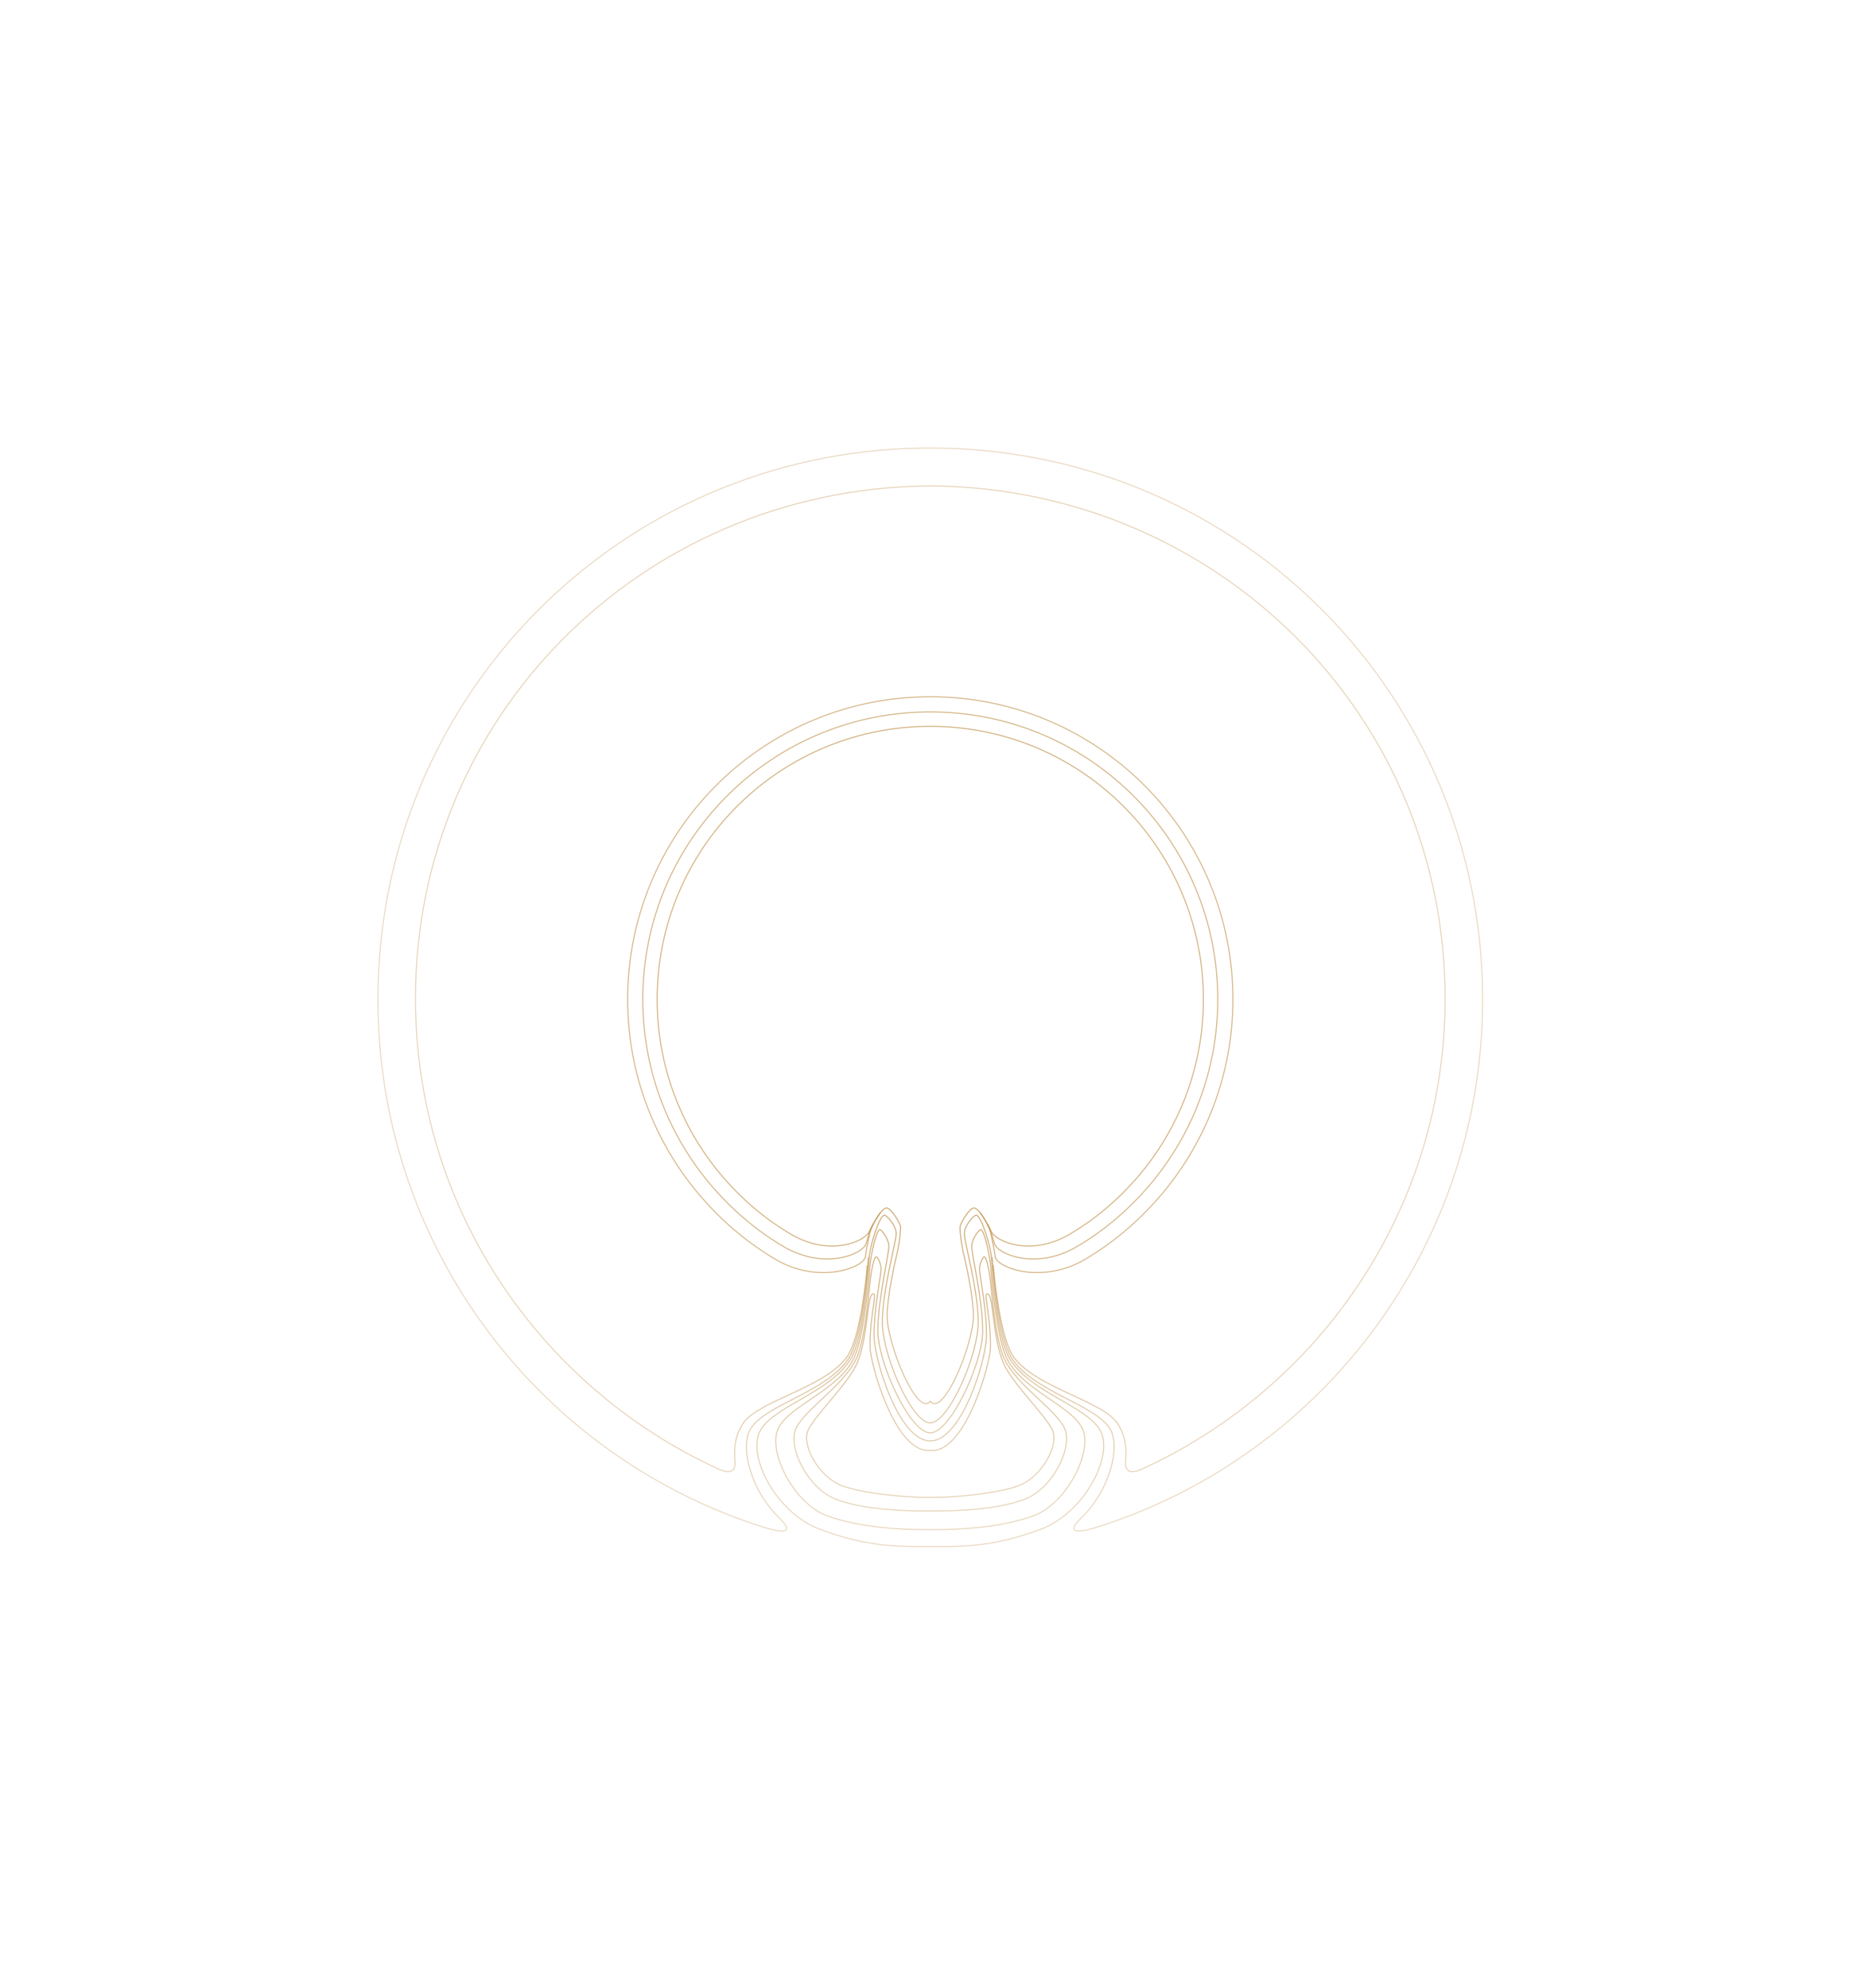
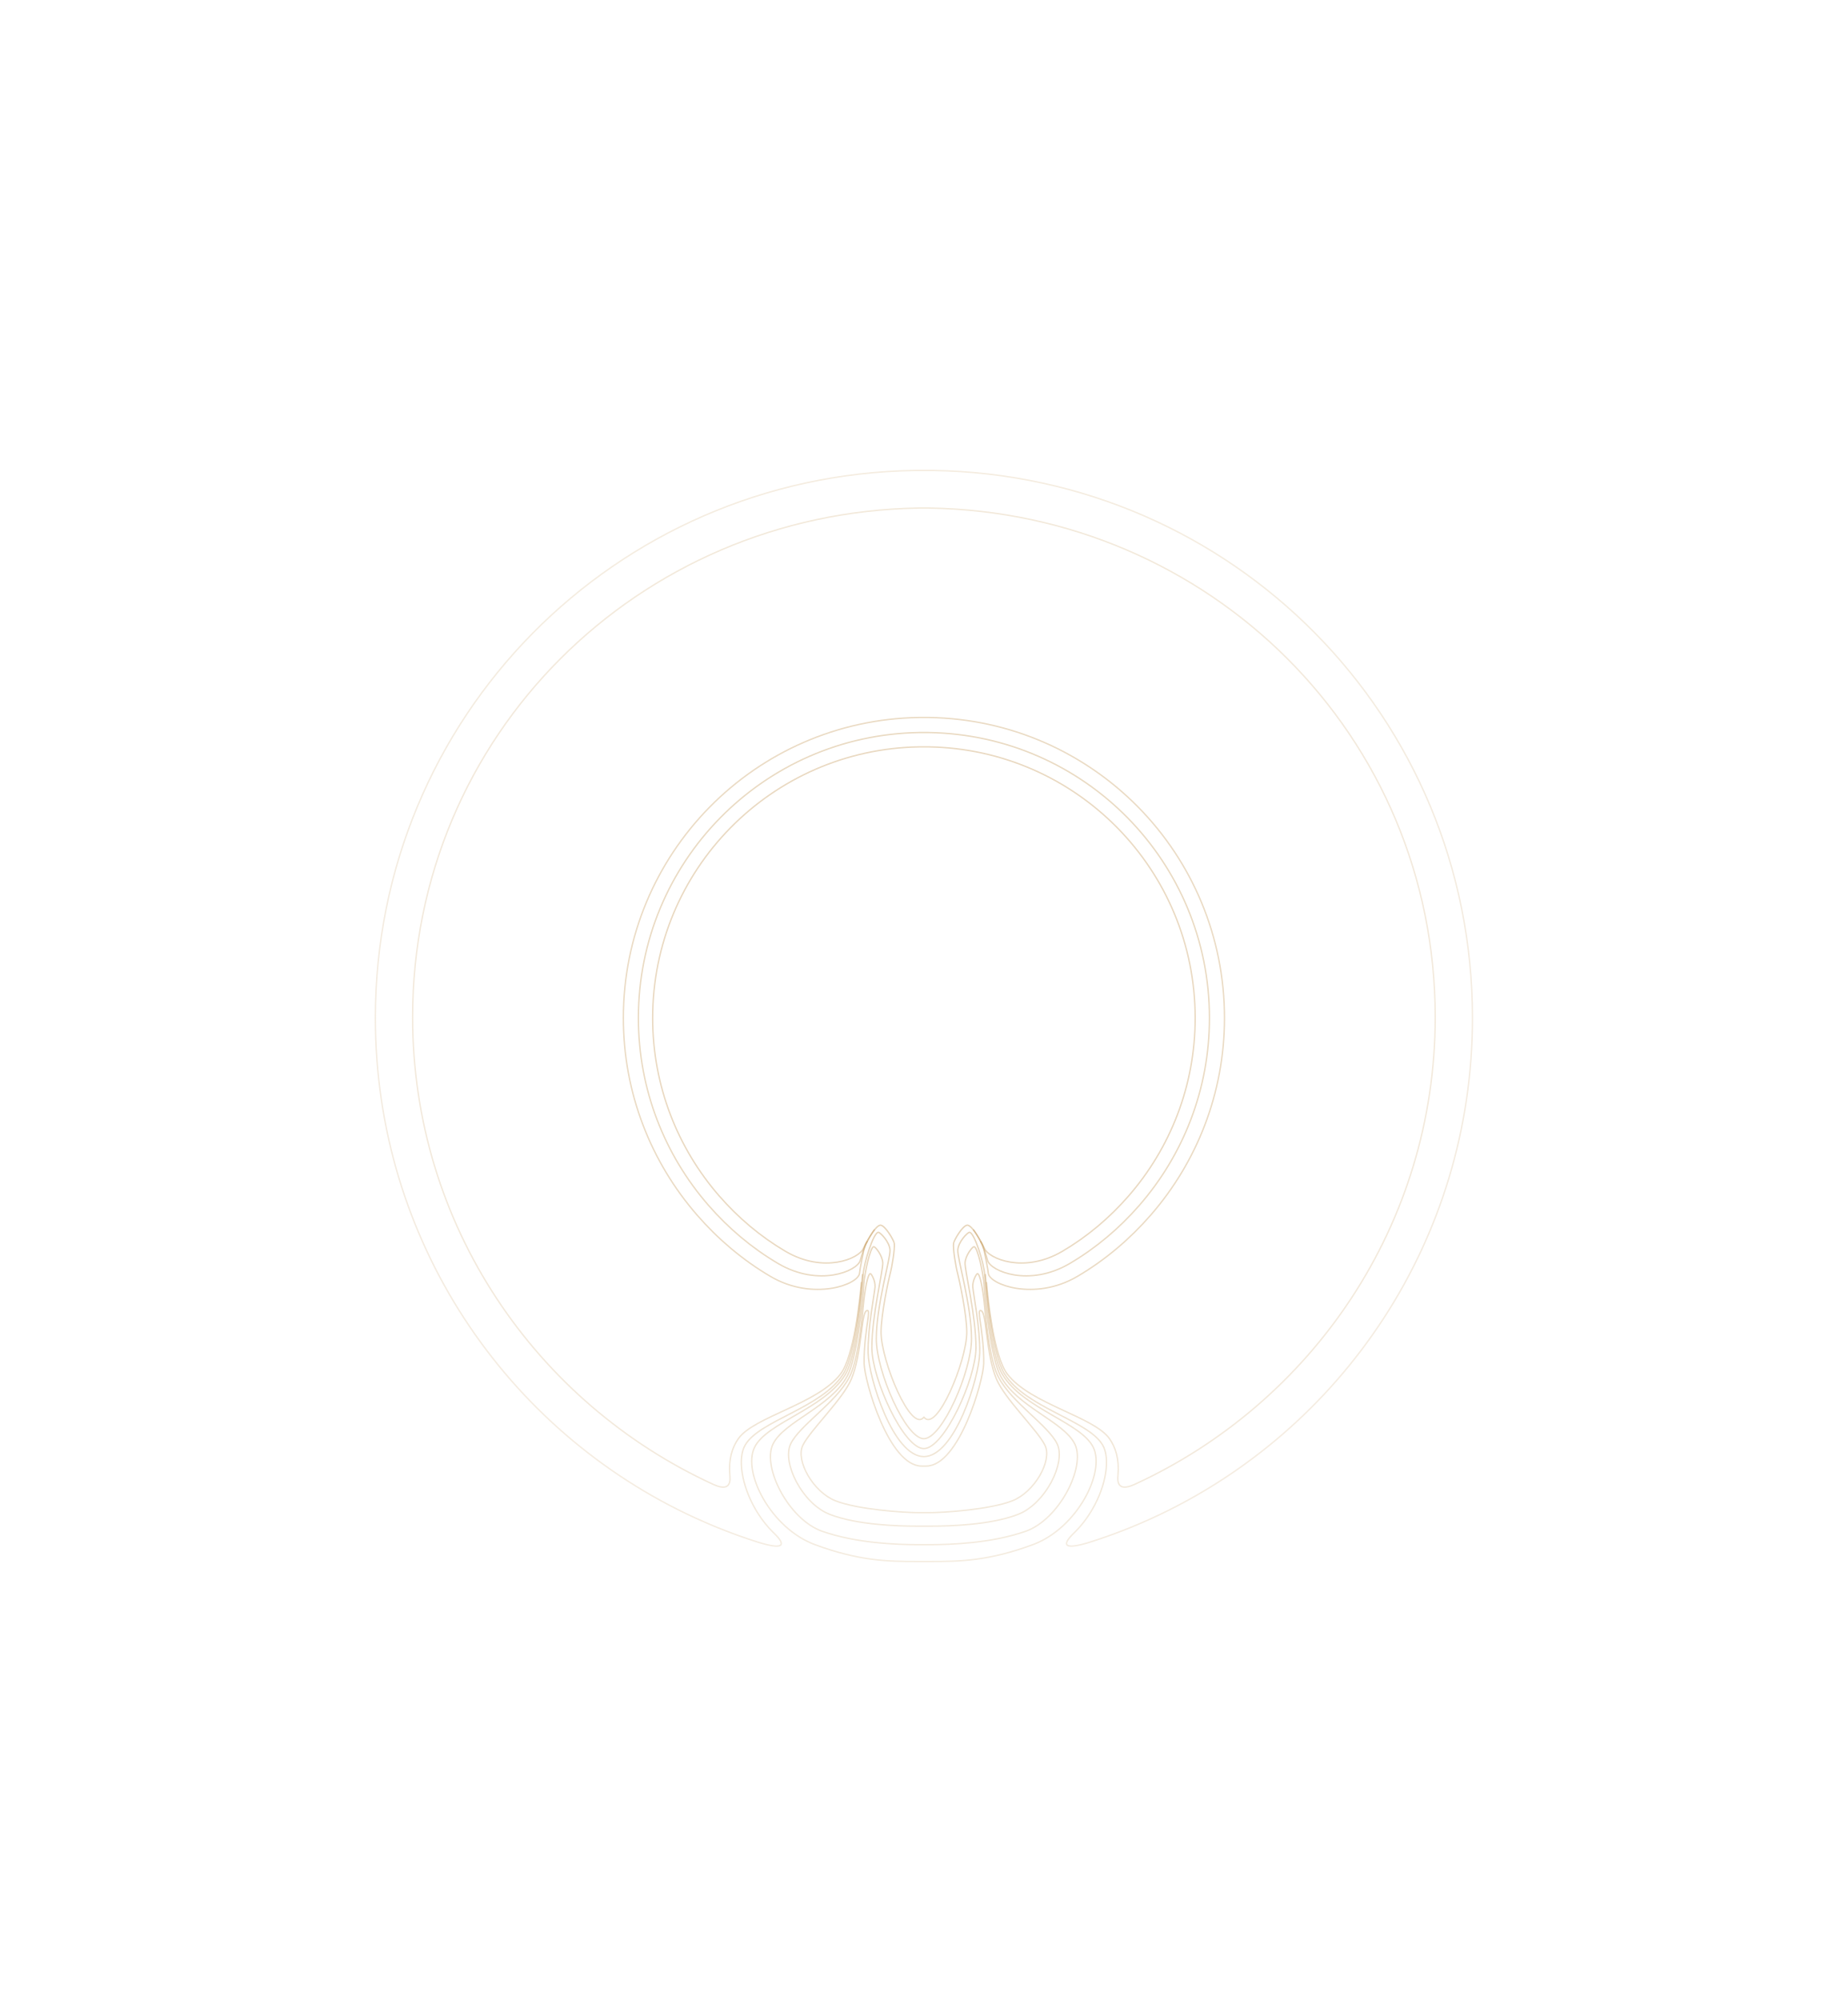
- <svg xmlns="http://www.w3.org/2000/svg" width="1530" height="1635" viewBox="0 0 1530 1635" fill="none">
+ <svg xmlns="http://www.w3.org/2000/svg" width="1275" height="1380" viewBox="0 0 1275 1380" fill="none">
  <defs>
-     <radialGradient id="g" gradientUnits="userSpaceOnUse" cx="765" cy="820.23" r="681.29">
-       <stop stop-color="#C69B5C" />
+     <radialGradient id="g" gradientUnits="userSpaceOnUse" cx="637.5" cy="701.02" r="567.75">
+       <stop stop-color="#C69B5C" stop-opacity="0.55" />
      <stop offset="1" stop-color="#C69B5C" stop-opacity="0" />
    </radialGradient>
  </defs>
  <style>path{vector-effect:non-scaling-stroke}</style>
  <g stroke="url(#g)" stroke-width="1" stroke-linecap="round" stroke-linejoin="round">
-     <path d="M765 1152.4C775.57 1166.08 800.39 1105.91 800.49 1082.27C800.55 1067.32 794.01 1037.45 793.02 1033.83C791.25 1027.41 789 1012.88 789.53 1008.55C789.83 1006.09 797.05 993.49 801.03 993.45C804.85 993.4 814.27 1008.58 815.28 1016.72C815.79 1019.11 818.03 1029.79 818.3 1033.16C819.06 1042.64 856.8 1056.58 892 1035.9C914.97 1022.41 935.42 1005.08 952.81 985.09C990.83 941.39 1013.86 884.31 1013.86 821.9C1013.86 685.95 905.04 575.28 769.11 573.07L760.89 573.07C624.96 575.28 516.14 685.95 516.14 821.9C516.14 884.31 539.17 941.39 577.19 985.09C594.58 1005.08 615.03 1022.41 638 1035.9C673.2 1056.58 710.94 1042.64 711.7 1033.16C711.97 1029.79 714.21 1019.11 714.72 1016.72C715.73 1008.58 725.15 993.4 728.97 993.45C732.95 993.49 740.17 1006.09 740.47 1008.55C741 1012.88 738.75 1027.41 736.98 1033.83C735.99 1037.45 729.45 1067.32 729.51 1082.27C729.61 1105.91 754.43 1166.08 765 1152.4Z" />
-     <path d="M770.83 1271.93C794.97 1271.93 819.1 1271.42 855.48 1257.86C891.86 1244.3 915.34 1198.09 905.24 1177.42C895.14 1156.74 847.49 1145.72 830.21 1117.34C820.09 1100.72 816.28 1048.56 815.32 1034.39C814.64 1024.35 806.66 999.33 802.72 999.39C801.12 999.42 793.5 1007.13 793.05 1014.02C792.6 1020.9 804.39 1059.71 804.42 1087.48C804.45 1114.5 780.16 1170.16 765 1170.24C749.84 1170.32 725.55 1114.5 725.58 1087.48C725.61 1059.71 737.4 1020.9 736.95 1014.02C736.5 1007.13 728.88 999.42 727.28 999.39C723.34 999.33 715.36 1024.35 714.68 1034.39C713.72 1048.56 709.91 1100.72 699.79 1117.34C682.51 1145.72 634.86 1156.74 624.76 1177.42C614.66 1198.09 638.14 1244.3 674.52 1257.86C710.9 1271.42 735.03 1271.93 759.17 1271.93L770.83 1271.93Z" />
-     <path d="M815.9 1034.39C816.85 1048.56 821.34 1099.95 831.73 1116.57C849.47 1144.95 901.15 1154.92 913.07 1175.62C919.3 1186.44 916.08 1208.55 904.57 1228.51C900.45 1235.67 895.26 1242.56 889.06 1248.54C879.44 1257.83 879.5 1263.27 903.91 1255.44C921.14 1249.91 937.93 1243.38 954.21 1235.92C1111.06 1164.03 1219.2 1005.57 1219.2 821.9C1219.2 573.26 1021.13 372.53 772.52 368.53L757.48 368.53C508.87 372.53 310.8 573.26 310.8 821.9C310.8 1005.57 418.94 1164.03 575.79 1235.92C592.07 1243.38 608.86 1249.91 626.09 1255.44C650.5 1263.27 650.56 1257.83 640.94 1248.54C634.74 1242.56 629.55 1235.67 625.43 1228.51C613.92 1208.55 610.7 1186.44 616.93 1175.62C628.85 1154.92 680.53 1144.95 698.27 1116.57C708.66 1099.95 713.15 1048.56 714.1 1034.39" />
-     <path d="M769.55 1258C788 1258 821.39 1256.66 849.2 1246.92C877.01 1237.19 899.11 1193.65 890.01 1174.78C880.89 1155.91 841.89 1143.98 828.33 1118.09C820.39 1102.94 815.57 1056.09 814.84 1043.17C814.32 1034.02 809.47 1011.2 806.46 1011.25C805.23 1011.28 799.41 1018.31 799.07 1024.59C798.72 1030.87 808.2 1068.6 808.09 1095.06C807.99 1120.81 781.77 1178.35 765 1178.43C748.23 1178.5 722.01 1120.81 721.91 1095.06C721.8 1068.6 731.28 1030.87 730.93 1024.59C730.59 1018.31 724.77 1011.28 723.54 1011.25C720.53 1011.2 715.68 1034.02 715.16 1043.17C714.43 1056.09 709.61 1102.94 701.67 1118.09C688.11 1143.98 649.11 1155.91 639.99 1174.78C630.89 1193.65 652.99 1237.19 680.8 1246.92C708.61 1256.66 742 1258 760.45 1258L769.55 1258Z" />
-     <path d="M770.85 1242.65C785.94 1242.66 820.2 1241.73 842.95 1232.9C865.7 1224.08 882.78 1189.95 875.32 1174.51C867.87 1159.08 837.86 1140.53 826.76 1119.36C820.27 1106.96 817.04 1079.86 815.14 1059.68C813.8 1045.39 811.3 1033.53 809.33 1033.58C808.52 1033.6 805.18 1039.35 805.47 1044.49C805.75 1049.62 811.64 1078.57 811.2 1099.28C810.78 1119.43 790.6 1185.01 765 1185.07C739.4 1185.13 719.22 1119.43 718.8 1099.28C718.36 1078.57 724.25 1049.62 724.53 1044.49C724.82 1039.35 721.48 1033.6 720.67 1033.58C718.7 1033.53 716.2 1045.39 714.86 1059.68C712.96 1079.86 709.73 1106.96 703.24 1119.36C692.14 1140.53 662.13 1159.08 654.68 1174.51C647.23 1189.95 664.3 1224.08 687.05 1232.9C709.8 1241.73 744.06 1242.66 759.15 1242.65L770.85 1242.65Z" />
-     <path d="M816.84 1041.02C817.9 1054.18 822.85 1101.86 833.9 1116.52C852.77 1141.55 905.88 1151.97 918.69 1170.3C923.65 1177.41 926.87 1186.99 925.68 1200.62C925.43 1203.61 924.03 1215.14 939.27 1208.15C1086.18 1140.81 1188.36 993.23 1188.36 821.21C1188.36 588.34 1001.95 403.35 769.11 399.67L760.89 399.67C528.05 403.35 341.64 588.34 341.64 821.21C341.64 993.23 443.82 1140.81 590.73 1208.15C605.97 1215.14 604.57 1203.61 604.32 1200.62C603.13 1186.99 606.35 1177.41 611.31 1170.3C624.12 1151.96 677.23 1141.55 696.1 1116.52C707.15 1101.86 712.1 1054.18 713.16 1041.02" />
-     <path d="M812.08 1007.01C813.73 1009.28 816.84 1019.43 817.73 1022.63C820.23 1031.63 852.21 1044.88 885.66 1025.23C907.47 1012.41 926.9 995.95 943.41 976.96C979.54 935.44 1001.42 881.22 1001.42 821.93C1001.42 692.78 898.04 587.64 768.91 585.54L761.09 585.54C631.96 587.64 528.58 692.78 528.58 821.93C528.58 881.22 550.46 935.44 586.59 976.96C603.1 995.95 622.53 1012.41 644.35 1025.23C677.79 1044.88 709.77 1031.63 712.27 1022.63C713.16 1019.43 716.27 1009.28 717.92 1007.01" />
-     <path d="M806.13 997.44C807.9 999.6 813.85 1009.58 815.09 1012.63C818.59 1021.18 847.85 1033.76 879.62 1015.09C900.35 1002.92 918.8 987.28 934.5 969.24C968.81 929.8 989.6 878.28 989.6 821.96C989.6 699.27 891.39 599.39 768.71 597.39L761.29 597.39C638.61 599.39 540.4 699.27 540.4 821.96C540.4 878.28 561.19 929.8 595.5 969.24C611.2 987.28 629.65 1002.92 650.38 1015.09C682.15 1033.76 711.41 1021.18 714.91 1012.63C716.15 1009.58 722.1 999.6 723.87 997.44" />
-     <path d="M769.08 1231.5C781.41 1231.5 819.46 1228.94 838.05 1221.73C856.64 1214.51 871.38 1188.43 865.3 1175.82C859.21 1163.21 832.06 1137.58 825.08 1120.85C820.99 1111.06 818.8 1098.61 816.72 1081.99C815.25 1070.22 814.32 1064.03 811.71 1064.1C810.64 1064.13 810.64 1066.34 811.48 1072.19C812.33 1078.04 814.81 1093.76 814.5 1108.17C814.21 1122.19 794.23 1192.95 766.77 1192.93C766.01 1192.93 763.99 1192.93 763.23 1192.93C735.77 1192.95 715.79 1122.19 715.5 1108.17C715.19 1093.76 717.67 1078.04 718.52 1072.19C719.36 1066.34 719.36 1064.13 718.29 1064.1C715.68 1064.03 714.75 1070.22 713.28 1081.99C711.2 1098.61 709.01 1111.06 704.92 1120.85C697.94 1137.58 670.79 1163.21 664.7 1175.82C658.62 1188.43 673.36 1214.51 691.95 1221.73C710.54 1228.94 748.59 1231.5 760.92 1231.5L769.08 1231.5Z" />
+     <path d="M637.5 977.83C646.31 989.23 667 939.09 667.08 919.4C667.13 906.93 661.68 882.04 660.85 879.02C659.37 873.68 657.5 861.56 657.94 857.96C658.19 855.9 664.21 845.41 667.52 845.37C670.71 845.34 678.56 857.98 679.4 864.77C679.83 866.76 681.69 875.66 681.92 878.47C682.55 886.37 714 897.98 743.34 880.75C762.48 869.51 779.51 855.07 794 838.41C825.69 801.99 844.89 754.42 844.89 702.42C844.89 589.13 754.2 496.9 640.93 495.06L634.07 495.06C520.8 496.9 430.11 589.13 430.11 702.42C430.11 754.42 449.31 801.99 481 838.41C495.49 855.07 512.52 869.51 531.66 880.75C561 897.98 592.45 886.37 593.08 878.47C593.31 875.66 595.17 866.76 595.6 864.77C596.44 857.98 604.29 845.34 607.48 845.37C610.79 845.41 616.81 855.9 617.06 857.96C617.5 861.56 615.63 873.68 614.15 879.02C613.32 882.04 607.87 906.93 607.93 919.4C608 939.09 628.69 989.23 637.5 977.83Z" />
+     <path d="M642.36 1077.44C662.47 1077.44 682.58 1077.02 712.9 1065.72C743.22 1054.41 762.78 1015.91 754.37 998.68C745.95 981.45 706.24 972.27 691.84 948.61C683.41 934.77 680.24 891.3 679.44 879.49C678.87 871.13 672.22 850.27 668.94 850.32C667.6 850.35 661.25 856.78 660.88 862.51C660.5 868.25 670.33 900.59 670.35 923.73C670.37 946.25 650.13 992.63 637.5 992.7C624.87 992.77 604.63 946.25 604.65 923.73C604.67 900.59 614.5 868.25 614.12 862.51C613.75 856.78 607.4 850.35 606.06 850.32C602.78 850.27 596.13 871.13 595.56 879.49C594.76 891.3 591.59 934.77 583.16 948.61C568.76 972.27 529.05 981.45 520.63 998.68C512.22 1015.91 531.78 1054.41 562.1 1065.72C592.42 1077.02 612.53 1077.44 632.64 1077.44L642.36 1077.44Z" />
+     <path d="M679.91 879.49C680.71 891.3 684.45 934.12 693.11 947.97C707.89 971.63 750.96 979.94 760.89 997.19C766.08 1006.2 763.4 1024.62 753.81 1041.26C750.38 1047.23 746.05 1052.96 740.88 1057.95C732.87 1065.69 732.92 1070.22 753.26 1063.7C767.62 1059.09 781.61 1053.65 795.17 1047.44C925.89 987.52 1016 855.48 1016 702.42C1016 495.21 850.94 327.95 643.77 324.61L631.23 324.61C424.06 327.95 259 495.21 259 702.42C259 855.48 349.11 987.52 479.83 1047.44C493.39 1053.65 507.38 1059.09 521.74 1063.7C542.08 1070.22 542.13 1065.69 534.12 1057.95C528.95 1052.96 524.63 1047.23 521.19 1041.26C511.6 1024.62 508.92 1006.2 514.11 997.19C524.04 979.94 567.11 971.63 581.89 947.97C590.55 934.12 594.29 891.3 595.09 879.49" />
+     <path d="M641.29 1065.83C656.67 1065.83 684.49 1064.72 707.67 1056.6C730.84 1048.49 749.26 1012.21 741.67 996.49C734.08 980.76 701.57 970.81 690.27 949.24C683.66 936.62 679.65 897.57 679.03 886.8C678.6 879.18 674.56 860.16 672.05 860.21C671.03 860.23 666.18 866.1 665.89 871.33C665.6 876.56 673.5 908 673.41 930.05C673.32 951.51 651.48 999.46 637.5 999.52C623.52 999.59 601.68 951.51 601.59 930.05C601.5 908 609.4 876.56 609.11 871.33C608.82 866.1 603.97 860.23 602.95 860.21C600.44 860.16 596.4 879.18 595.97 886.8C595.35 897.57 591.34 936.62 584.73 949.24C573.43 970.81 540.92 980.76 533.33 996.49C525.74 1012.21 544.16 1048.49 567.33 1056.6C590.51 1064.72 618.33 1065.83 633.71 1065.83L641.29 1065.83Z" />
+     <path d="M642.38 1053.04C654.95 1053.05 683.5 1052.28 702.46 1044.92C721.42 1037.56 735.65 1009.12 729.43 996.26C723.23 983.4 698.21 967.94 688.97 950.3C683.56 939.97 680.87 917.38 679.29 900.57C678.16 888.66 676.08 878.78 674.44 878.81C673.77 878.83 670.98 883.63 671.22 887.91C671.46 892.19 676.36 916.3 676 933.56C675.65 950.36 658.83 1005.01 637.5 1005.06C616.17 1005.11 599.35 950.36 599 933.56C598.64 916.3 603.54 892.19 603.78 887.91C604.02 883.63 601.23 878.83 600.56 878.81C598.92 878.78 596.84 888.66 595.71 900.57C594.13 917.38 591.44 939.97 586.03 950.3C576.79 967.94 551.77 983.4 545.57 996.26C539.36 1009.12 553.58 1037.56 572.54 1044.92C591.5 1052.28 620.05 1053.05 632.62 1053.04L642.38 1053.04Z" />
+     <path d="M680.7 885.02C681.58 895.98 685.71 935.72 694.92 947.93C710.64 968.79 754.9 977.47 765.58 992.75C769.71 998.67 772.39 1006.65 771.4 1018.01C771.19 1020.51 770.02 1030.11 782.73 1024.29C905.15 968.18 990.3 845.2 990.3 701.85C990.3 507.79 834.96 353.63 640.92 350.55L634.08 350.55C440.04 353.63 284.7 507.79 284.7 701.85C284.7 845.2 369.85 968.18 492.28 1024.29C504.98 1030.11 503.81 1020.51 503.6 1018.01C502.61 1006.65 505.29 998.67 509.42 992.75C520.1 977.47 564.36 968.79 580.08 947.93C589.29 935.72 593.42 895.98 594.3 885.02" />
+     <path d="M676.74 856.68C678.11 858.57 680.7 867.02 681.44 869.69C683.52 877.19 710.17 888.23 738.05 871.86C756.23 861.18 772.41 847.46 786.18 831.64C816.28 797.04 834.52 751.85 834.52 702.45C834.52 594.82 748.37 507.2 640.76 505.45L634.24 505.45C526.63 507.2 440.48 594.82 440.48 702.45C440.48 751.85 458.72 797.04 488.82 831.64C502.59 847.46 518.77 861.18 536.96 871.86C564.83 888.23 591.48 877.19 593.56 869.69C594.3 867.02 596.89 858.57 598.26 856.68" />
+     <path d="M671.77 848.7C673.25 850.5 678.21 858.82 679.24 861.36C682.16 868.48 706.54 878.97 733.02 863.41C750.29 853.27 765.67 840.23 778.75 825.2C807.34 792.33 824.67 749.4 824.67 702.47C824.67 600.23 742.82 516.99 640.59 515.33L634.41 515.33C532.18 516.99 450.33 600.23 450.33 702.47C450.33 749.4 467.66 792.33 496.25 825.2C509.33 840.23 524.71 853.27 541.98 863.41C568.46 878.97 592.84 868.48 595.76 861.36C596.79 858.82 601.75 850.5 603.23 848.7" />
+     <path d="M640.9 1043.75C651.17 1043.75 682.88 1041.62 698.37 1035.61C713.86 1029.59 726.15 1007.86 721.08 997.35C716.01 986.84 693.38 965.48 687.56 951.54C684.16 943.38 682.33 933.01 680.6 919.16C679.37 909.35 678.6 904.19 676.42 904.25C675.53 904.28 675.53 906.12 676.24 910.99C676.94 915.86 679 928.96 678.75 940.97C678.51 952.66 661.86 1011.62 638.97 1011.61C638.34 1011.61 636.66 1011.61 636.03 1011.61C613.14 1011.62 596.49 952.66 596.25 940.97C596 928.96 598.06 915.86 598.76 910.99C599.47 906.12 599.47 904.28 598.58 904.25C596.4 904.19 595.63 909.35 594.4 919.16C592.67 933.01 590.84 943.38 587.44 951.54C581.62 965.48 558.99 986.84 553.92 997.35C548.85 1007.86 561.14 1029.59 576.63 1035.61C592.12 1041.62 623.83 1043.75 634.1 1043.75L640.9 1043.75Z" />
  </g>
</svg>
